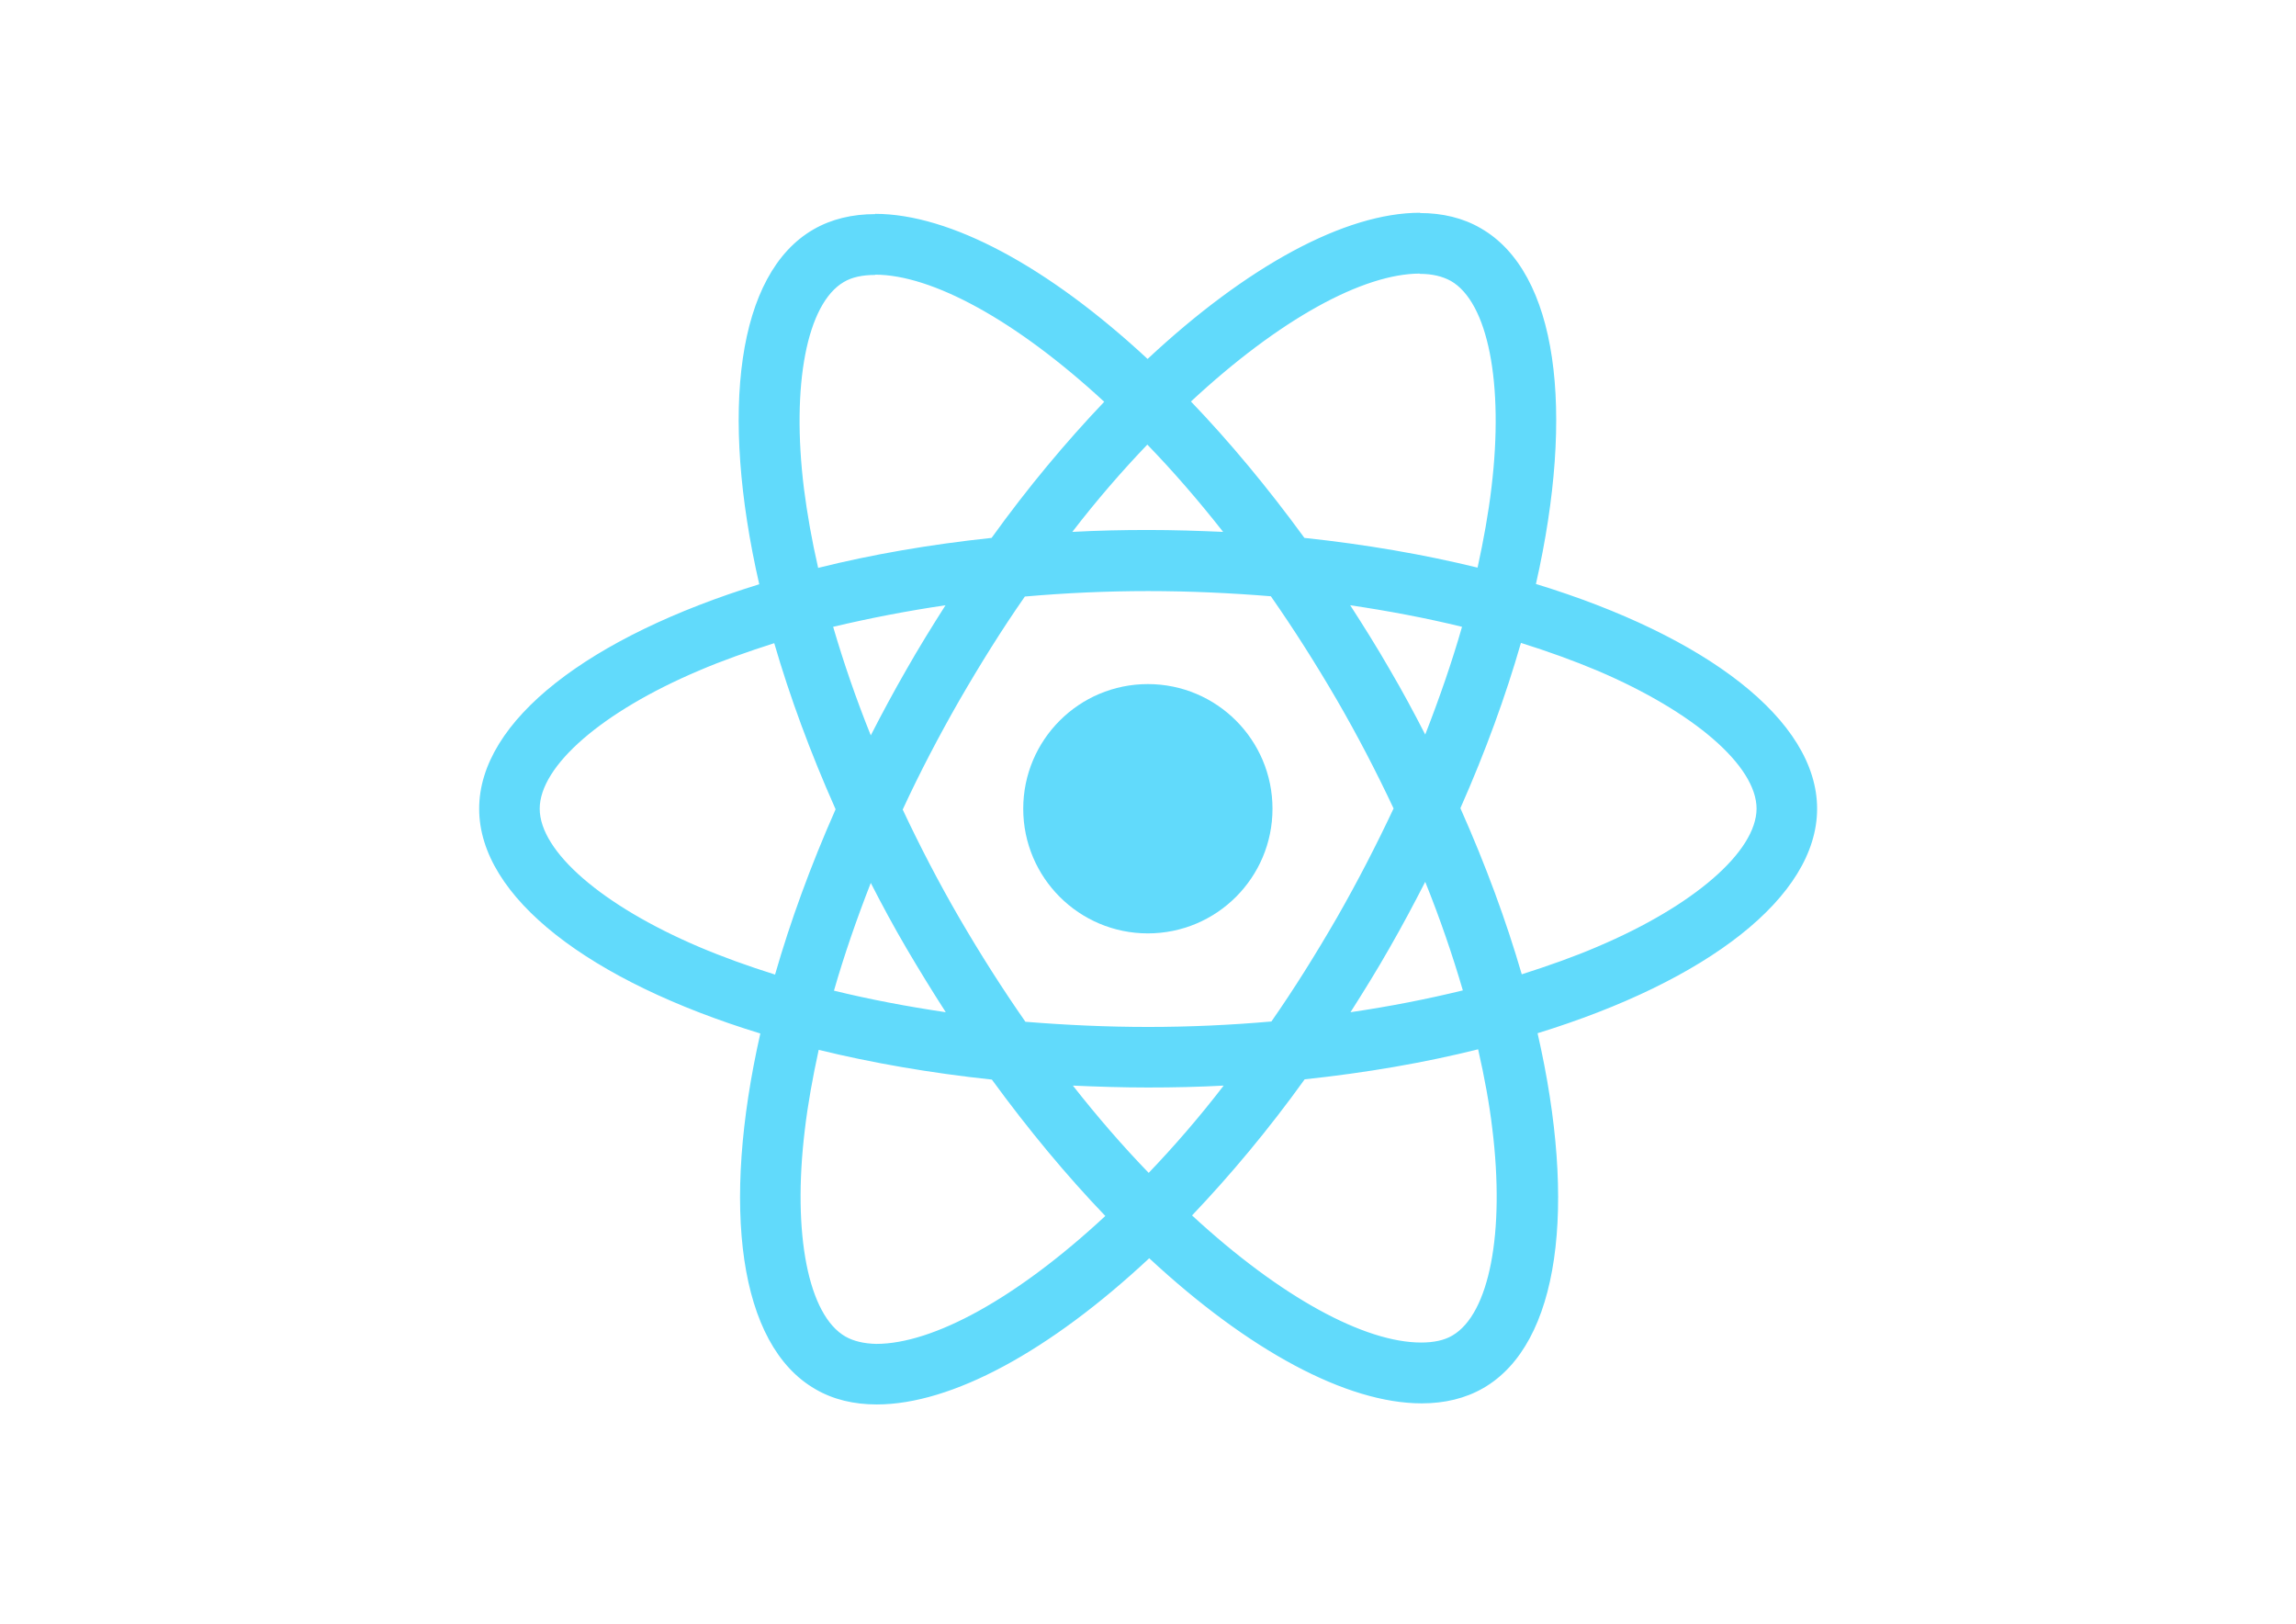
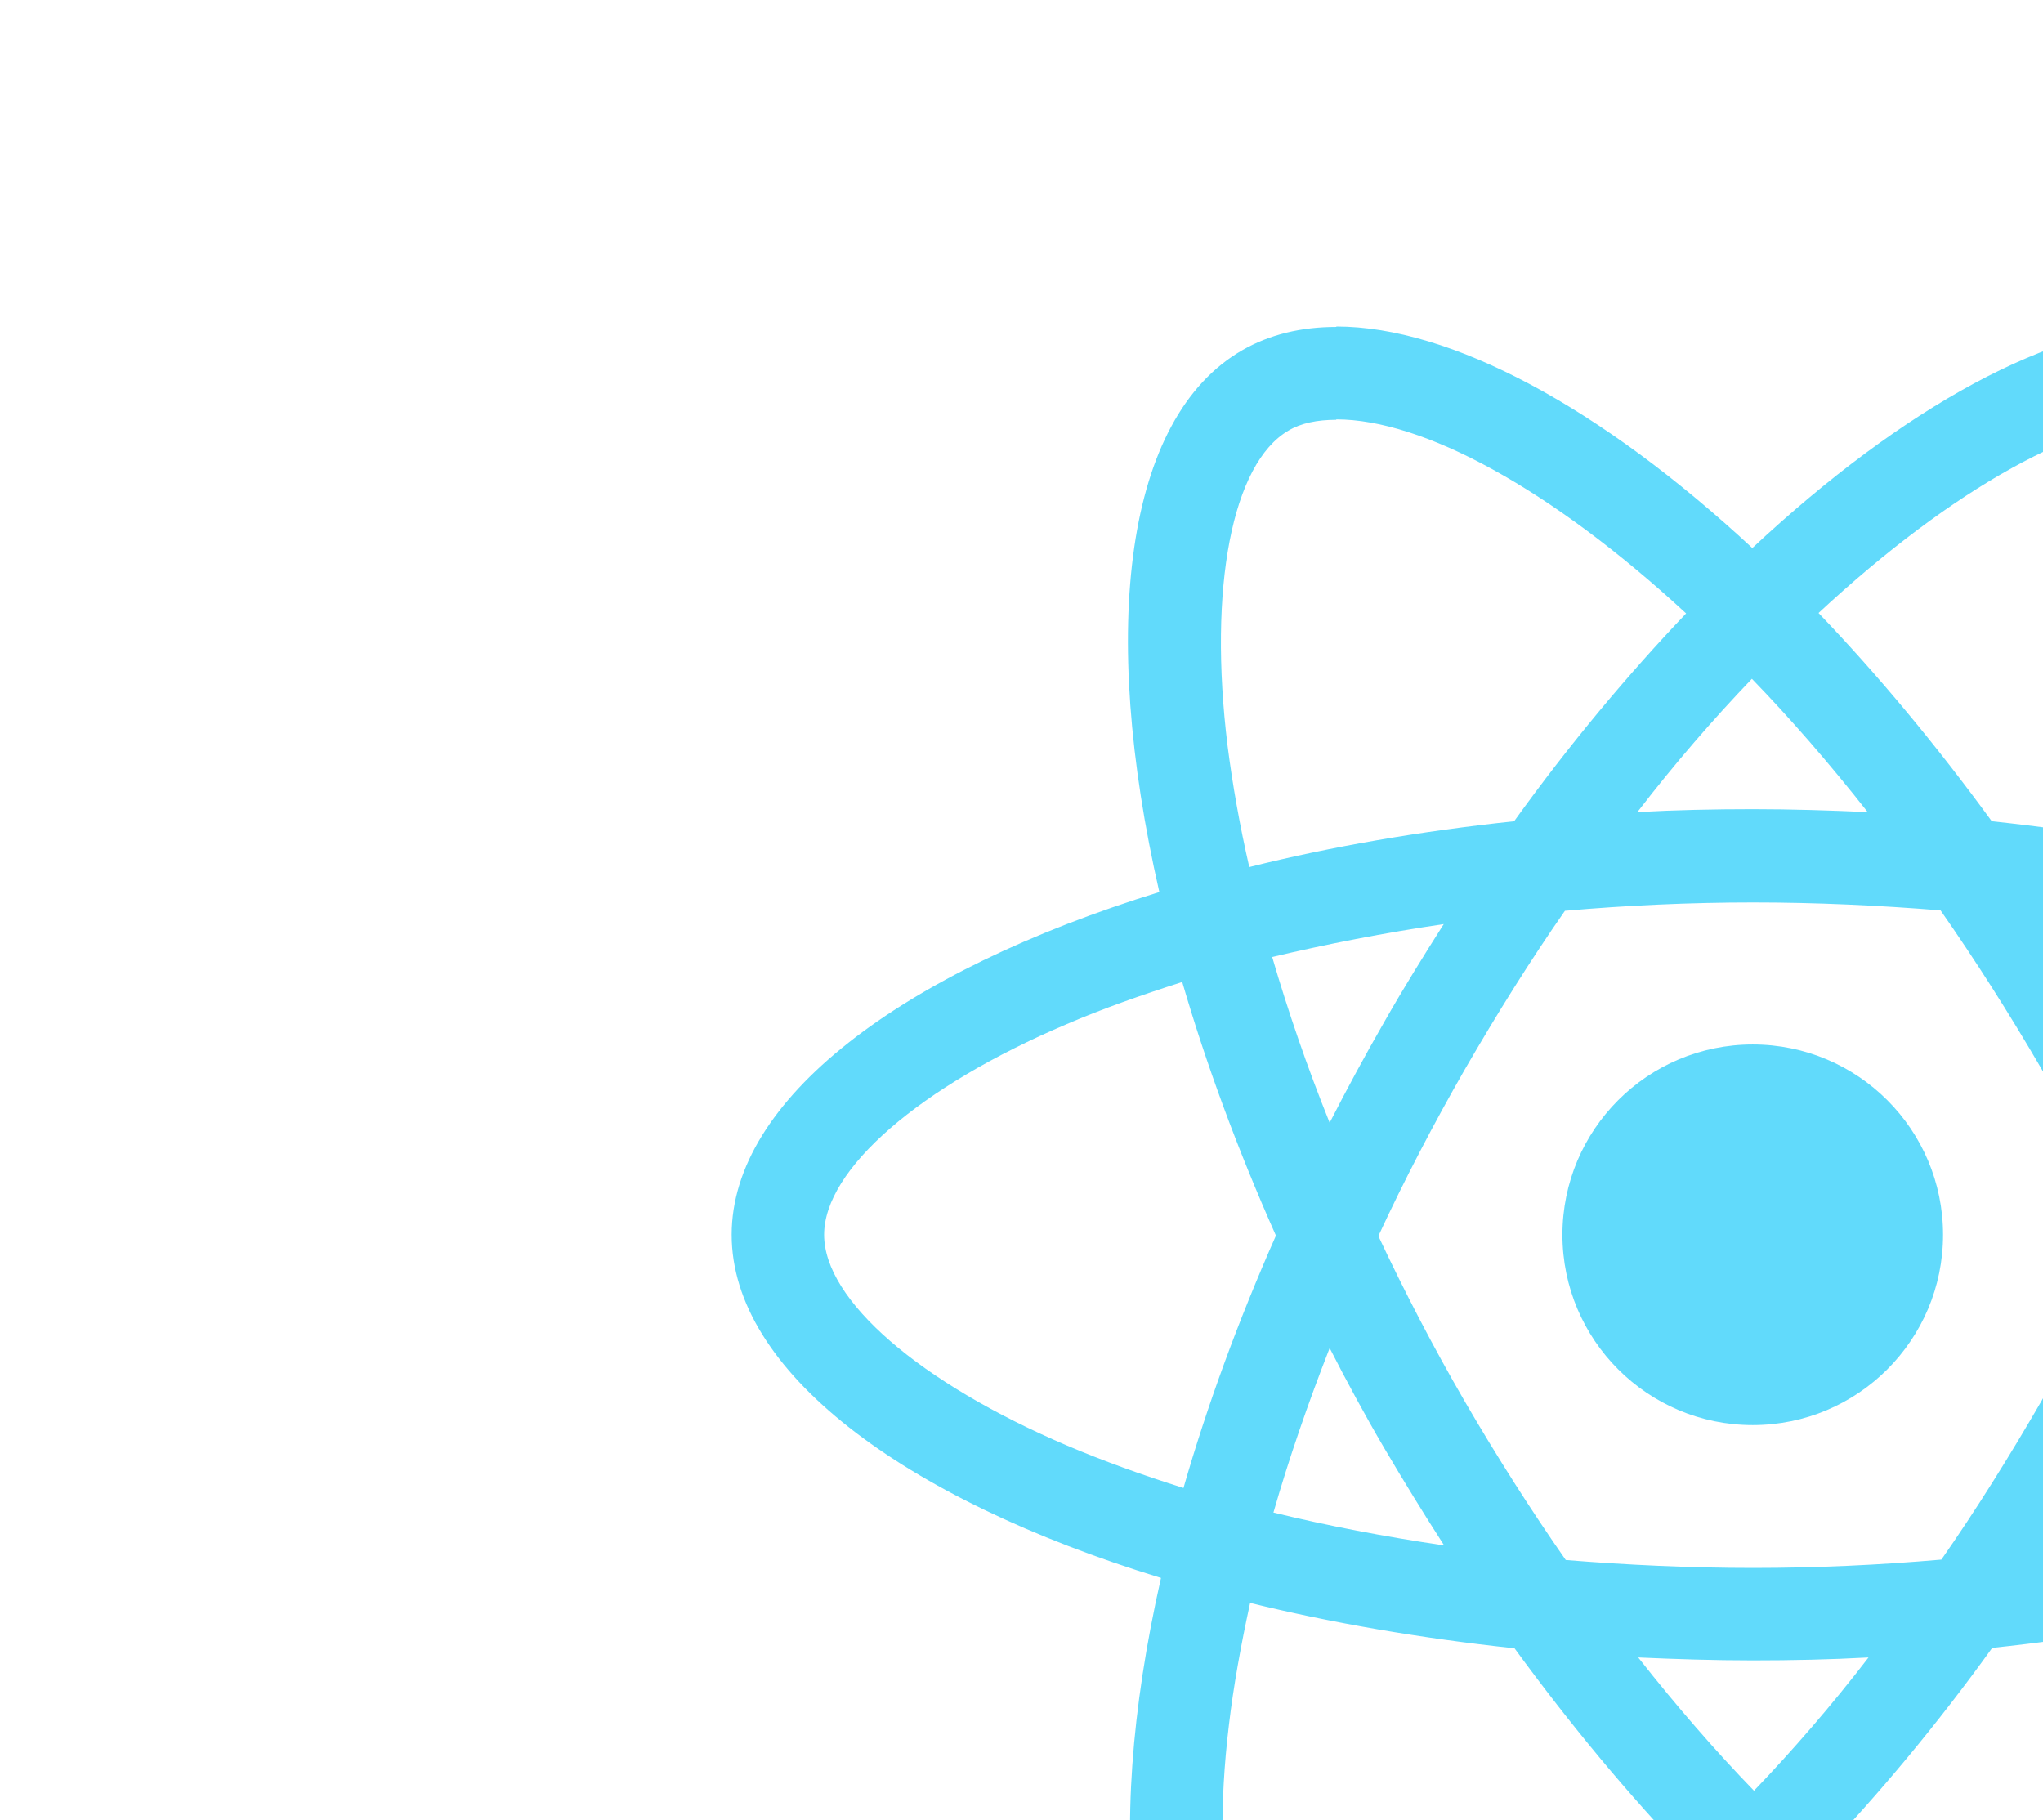
- <svg xmlns="http://www.w3.org/2000/svg" viewBox="0 0 841.9 595.3">
+ <svg xmlns="http://www.w3.org/2000/svg" viewCube="0 0 841.9 595.3">
  <g fill="#61DAFB">
    <path d="M666.3 296.5c0-32.5-40.7-63.3-103.1-82.4 14.4-63.6 8-114.2-20.2-130.4-6.5-3.8-14.1-5.6-22.4-5.6v22.3c4.6 0 8.3.9 11.4 2.6 13.6 7.8 19.5 37.5 14.9 75.7-1.1 9.4-2.9 19.3-5.1 29.4-19.6-4.8-41-8.5-63.5-10.9-13.5-18.5-27.5-35.3-41.6-50 32.6-30.3 63.2-46.9 84-46.9V78c-27.5 0-63.5 19.6-99.9 53.6-36.4-33.8-72.4-53.2-99.9-53.2v22.3c20.7 0 51.4 16.5 84 46.6-14 14.7-28 31.4-41.3 49.9-22.6 2.4-44 6.1-63.6 11-2.3-10-4-19.7-5.2-29-4.7-38.2 1.1-67.9 14.6-75.8 3-1.8 6.9-2.6 11.5-2.6V78.5c-8.4 0-16 1.8-22.6 5.6-28.1 16.2-34.4 66.7-19.9 130.1-62.2 19.2-102.7 49.9-102.7 82.3 0 32.5 40.7 63.3 103.1 82.4-14.4 63.6-8 114.2 20.2 130.4 6.5 3.8 14.1 5.6 22.5 5.6 27.5 0 63.5-19.6 99.9-53.6 36.4 33.8 72.4 53.2 99.9 53.2 8.4 0 16-1.8 22.6-5.6 28.1-16.2 34.4-66.7 19.9-130.1 62-19.1 102.5-49.9 102.5-82.3zm-130.2-66.7c-3.7 12.9-8.3 26.2-13.5 39.5-4.1-8-8.4-16-13.1-24-4.6-8-9.5-15.8-14.4-23.4 14.2 2.1 27.9 4.7 41 7.9zm-45.8 106.5c-7.8 13.5-15.8 26.3-24.1 38.2-14.9 1.3-30 2-45.2 2-15.1 0-30.2-.7-45-1.9-8.3-11.9-16.4-24.6-24.2-38-7.6-13.1-14.5-26.4-20.8-39.8 6.2-13.4 13.2-26.8 20.7-39.9 7.8-13.5 15.8-26.3 24.1-38.2 14.9-1.3 30-2 45.2-2 15.1 0 30.2.7 45 1.9 8.3 11.9 16.4 24.6 24.2 38 7.6 13.1 14.5 26.4 20.8 39.8-6.3 13.4-13.2 26.8-20.7 39.9zm32.3-13c5.4 13.4 10 26.8 13.8 39.8-13.1 3.2-26.9 5.9-41.2 8 4.9-7.7 9.8-15.6 14.4-23.7 4.6-8 8.9-16.1 13-24.1zM421.2 430c-9.3-9.6-18.6-20.3-27.8-32 9 .4 18.2.7 27.5.7 9.4 0 18.7-.2 27.8-.7-9 11.7-18.3 22.4-27.5 32zm-74.4-58.9c-14.2-2.1-27.9-4.7-41-7.9 3.7-12.9 8.3-26.2 13.5-39.5 4.1 8 8.4 16 13.1 24 4.7 8 9.5 15.8 14.4 23.4zM420.7 163c9.3 9.6 18.6 20.3 27.8 32-9-.4-18.2-.7-27.5-.7-9.4 0-18.7.2-27.8.7 9-11.7 18.3-22.4 27.5-32zm-74 58.9c-4.9 7.7-9.8 15.6-14.4 23.7-4.6 8-8.9 16-13 24-5.4-13.4-10-26.8-13.8-39.8 13.1-3.1 26.9-5.8 41.2-7.9zm-90.5 125.2c-35.4-15.1-58.3-34.9-58.3-50.6 0-15.7 22.9-35.6 58.3-50.6 8.6-3.7 18-7 27.7-10.1 5.7 19.6 13.2 40 22.5 60.9-9.2 20.8-16.6 41.1-22.2 60.6-9.9-3.1-19.3-6.5-28-10.2zM310 490c-13.6-7.8-19.5-37.5-14.9-75.7 1.1-9.4 2.9-19.3 5.1-29.4 19.6 4.8 41 8.5 63.5 10.9 13.5 18.5 27.5 35.3 41.6 50-32.6 30.3-63.2 46.9-84 46.9-4.5-.1-8.3-1-11.3-2.7zm237.2-76.2c4.7 38.2-1.1 67.9-14.6 75.8-3 1.8-6.9 2.6-11.5 2.6-20.7 0-51.4-16.5-84-46.6 14-14.7 28-31.4 41.3-49.9 22.6-2.4 44-6.1 63.6-11 2.3 10.1 4.1 19.8 5.2 29.1zm38.5-66.7c-8.6 3.7-18 7-27.7 10.1-5.7-19.6-13.2-40-22.5-60.9 9.2-20.8 16.6-41.1 22.2-60.6 9.9 3.1 19.3 6.5 28.1 10.2 35.4 15.1 58.3 34.9 58.3 50.6-.1 15.7-23 35.6-58.4 50.6zM320.8 78.4z" />
    <circle cx="420.9" cy="296.5" r="45.7" />
    <path d="M520.5 78.1z" />
  </g>
</svg>
